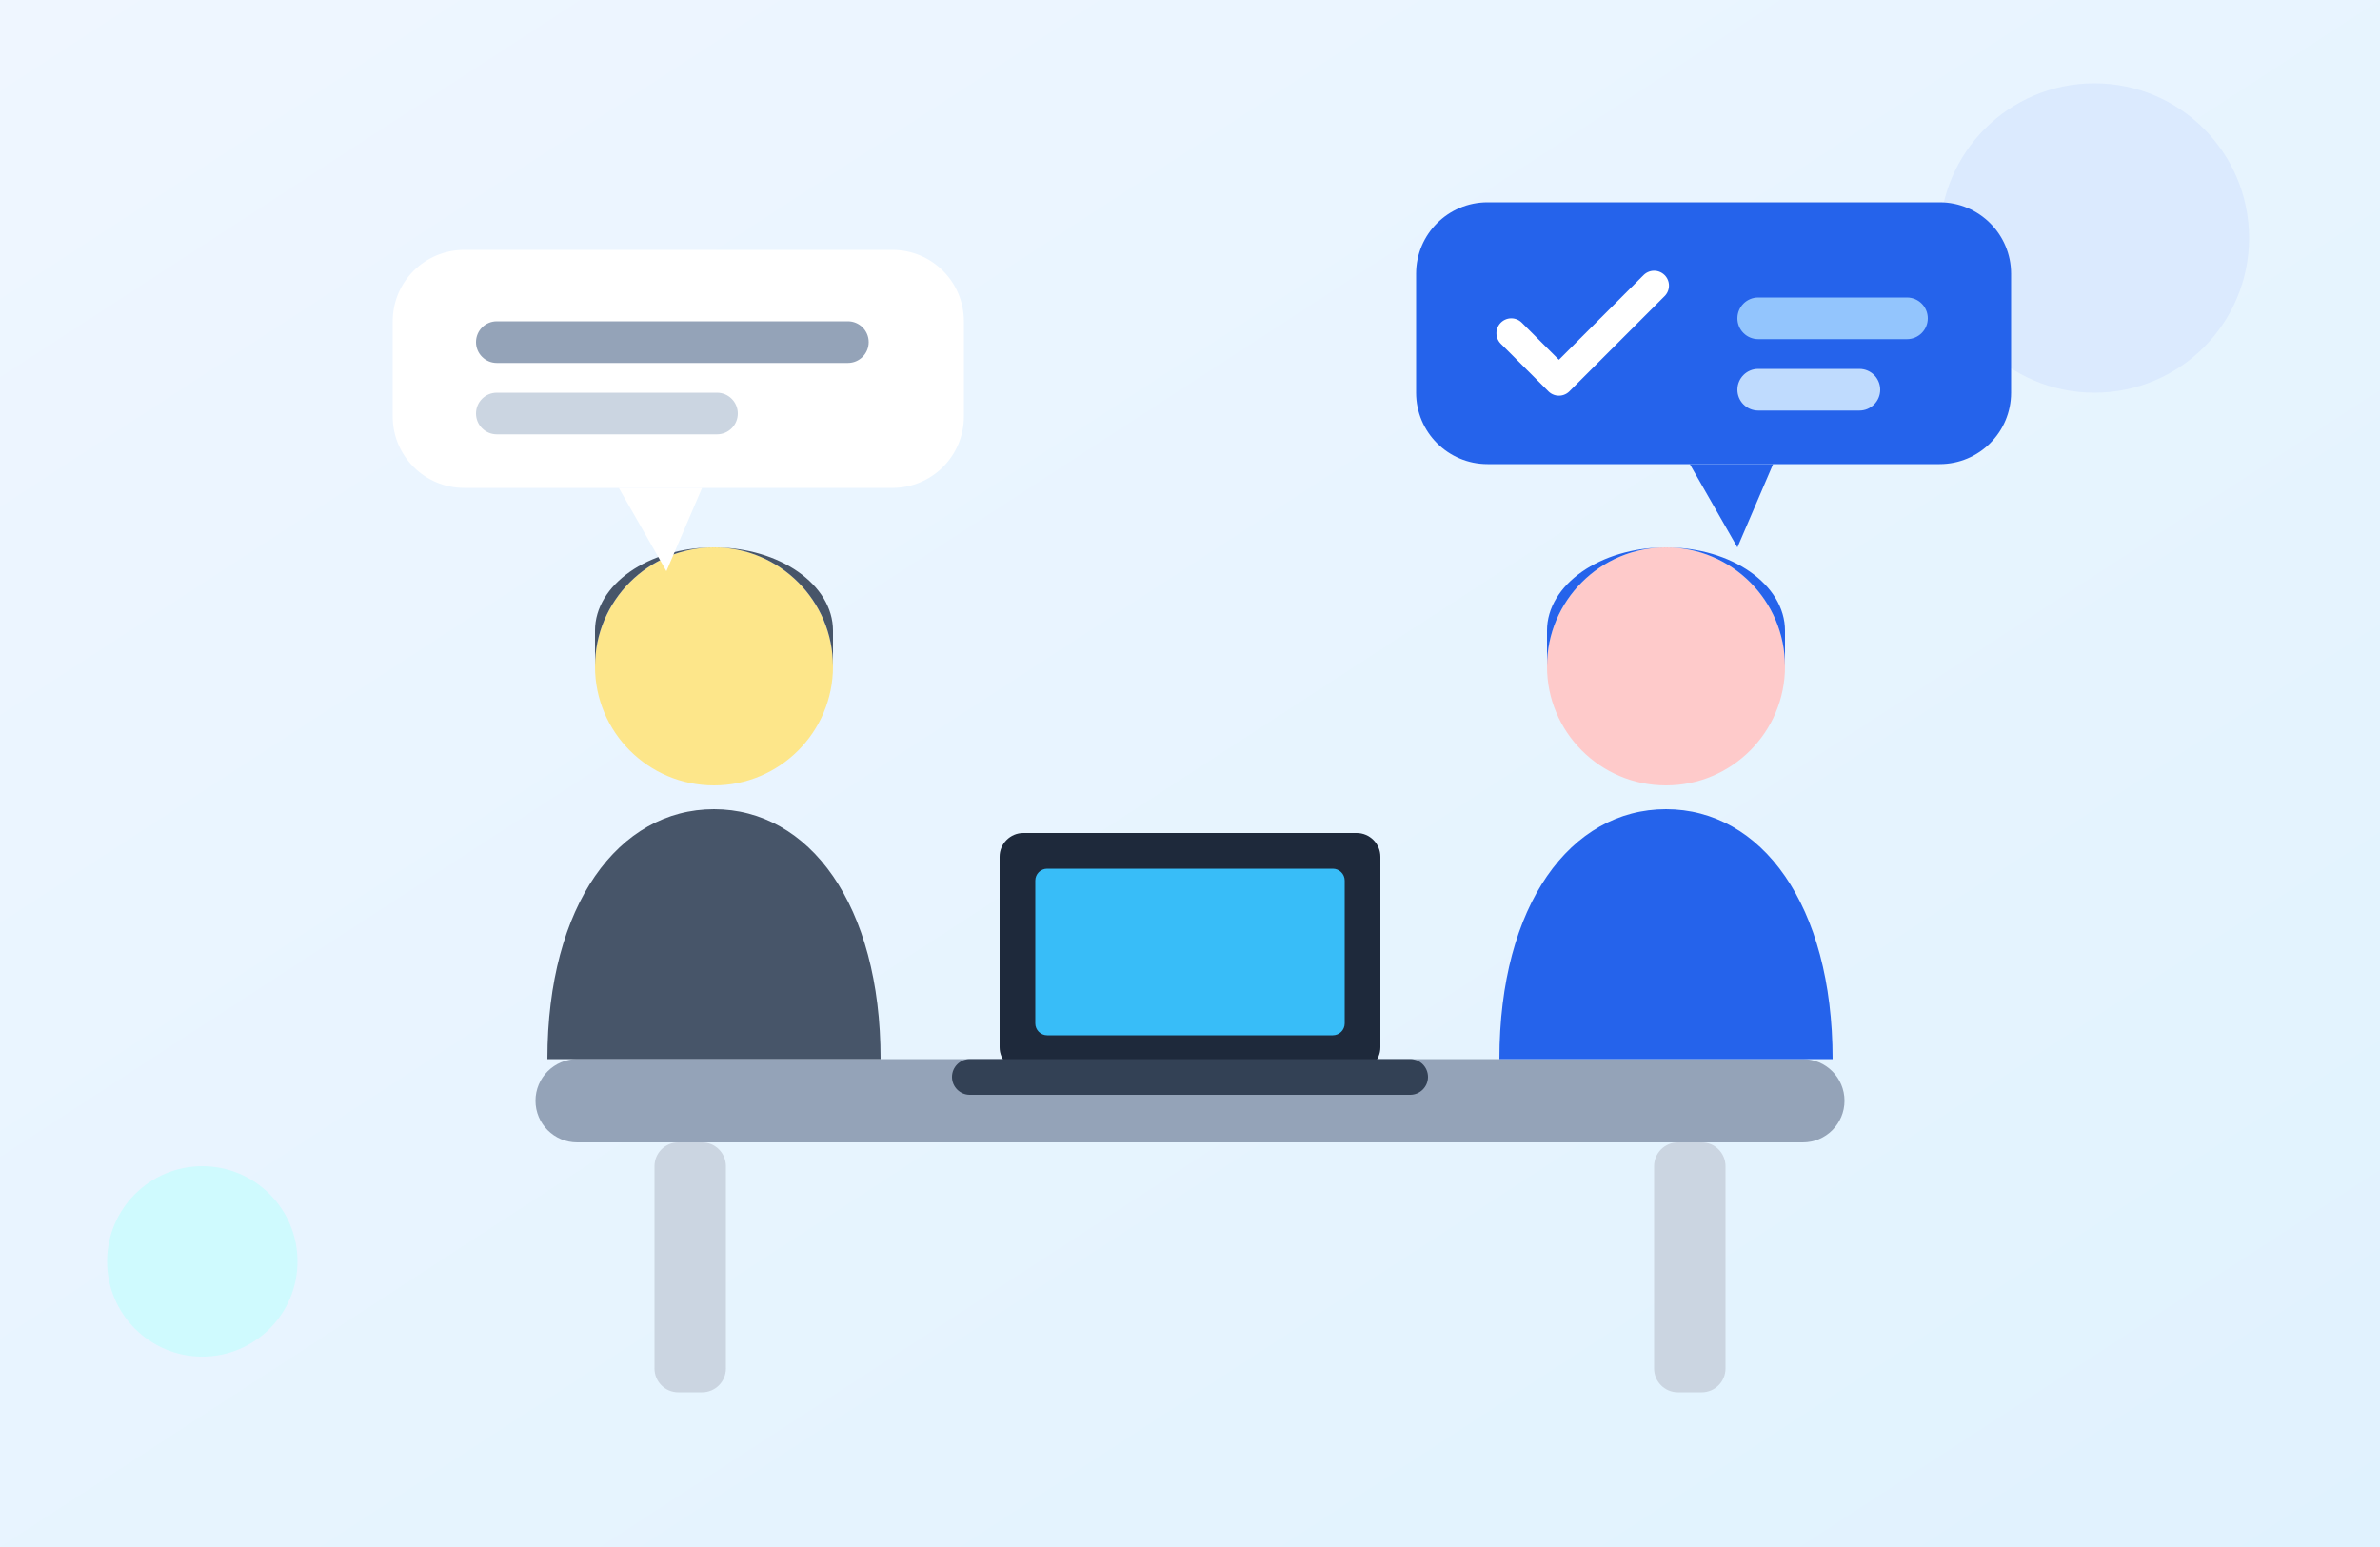
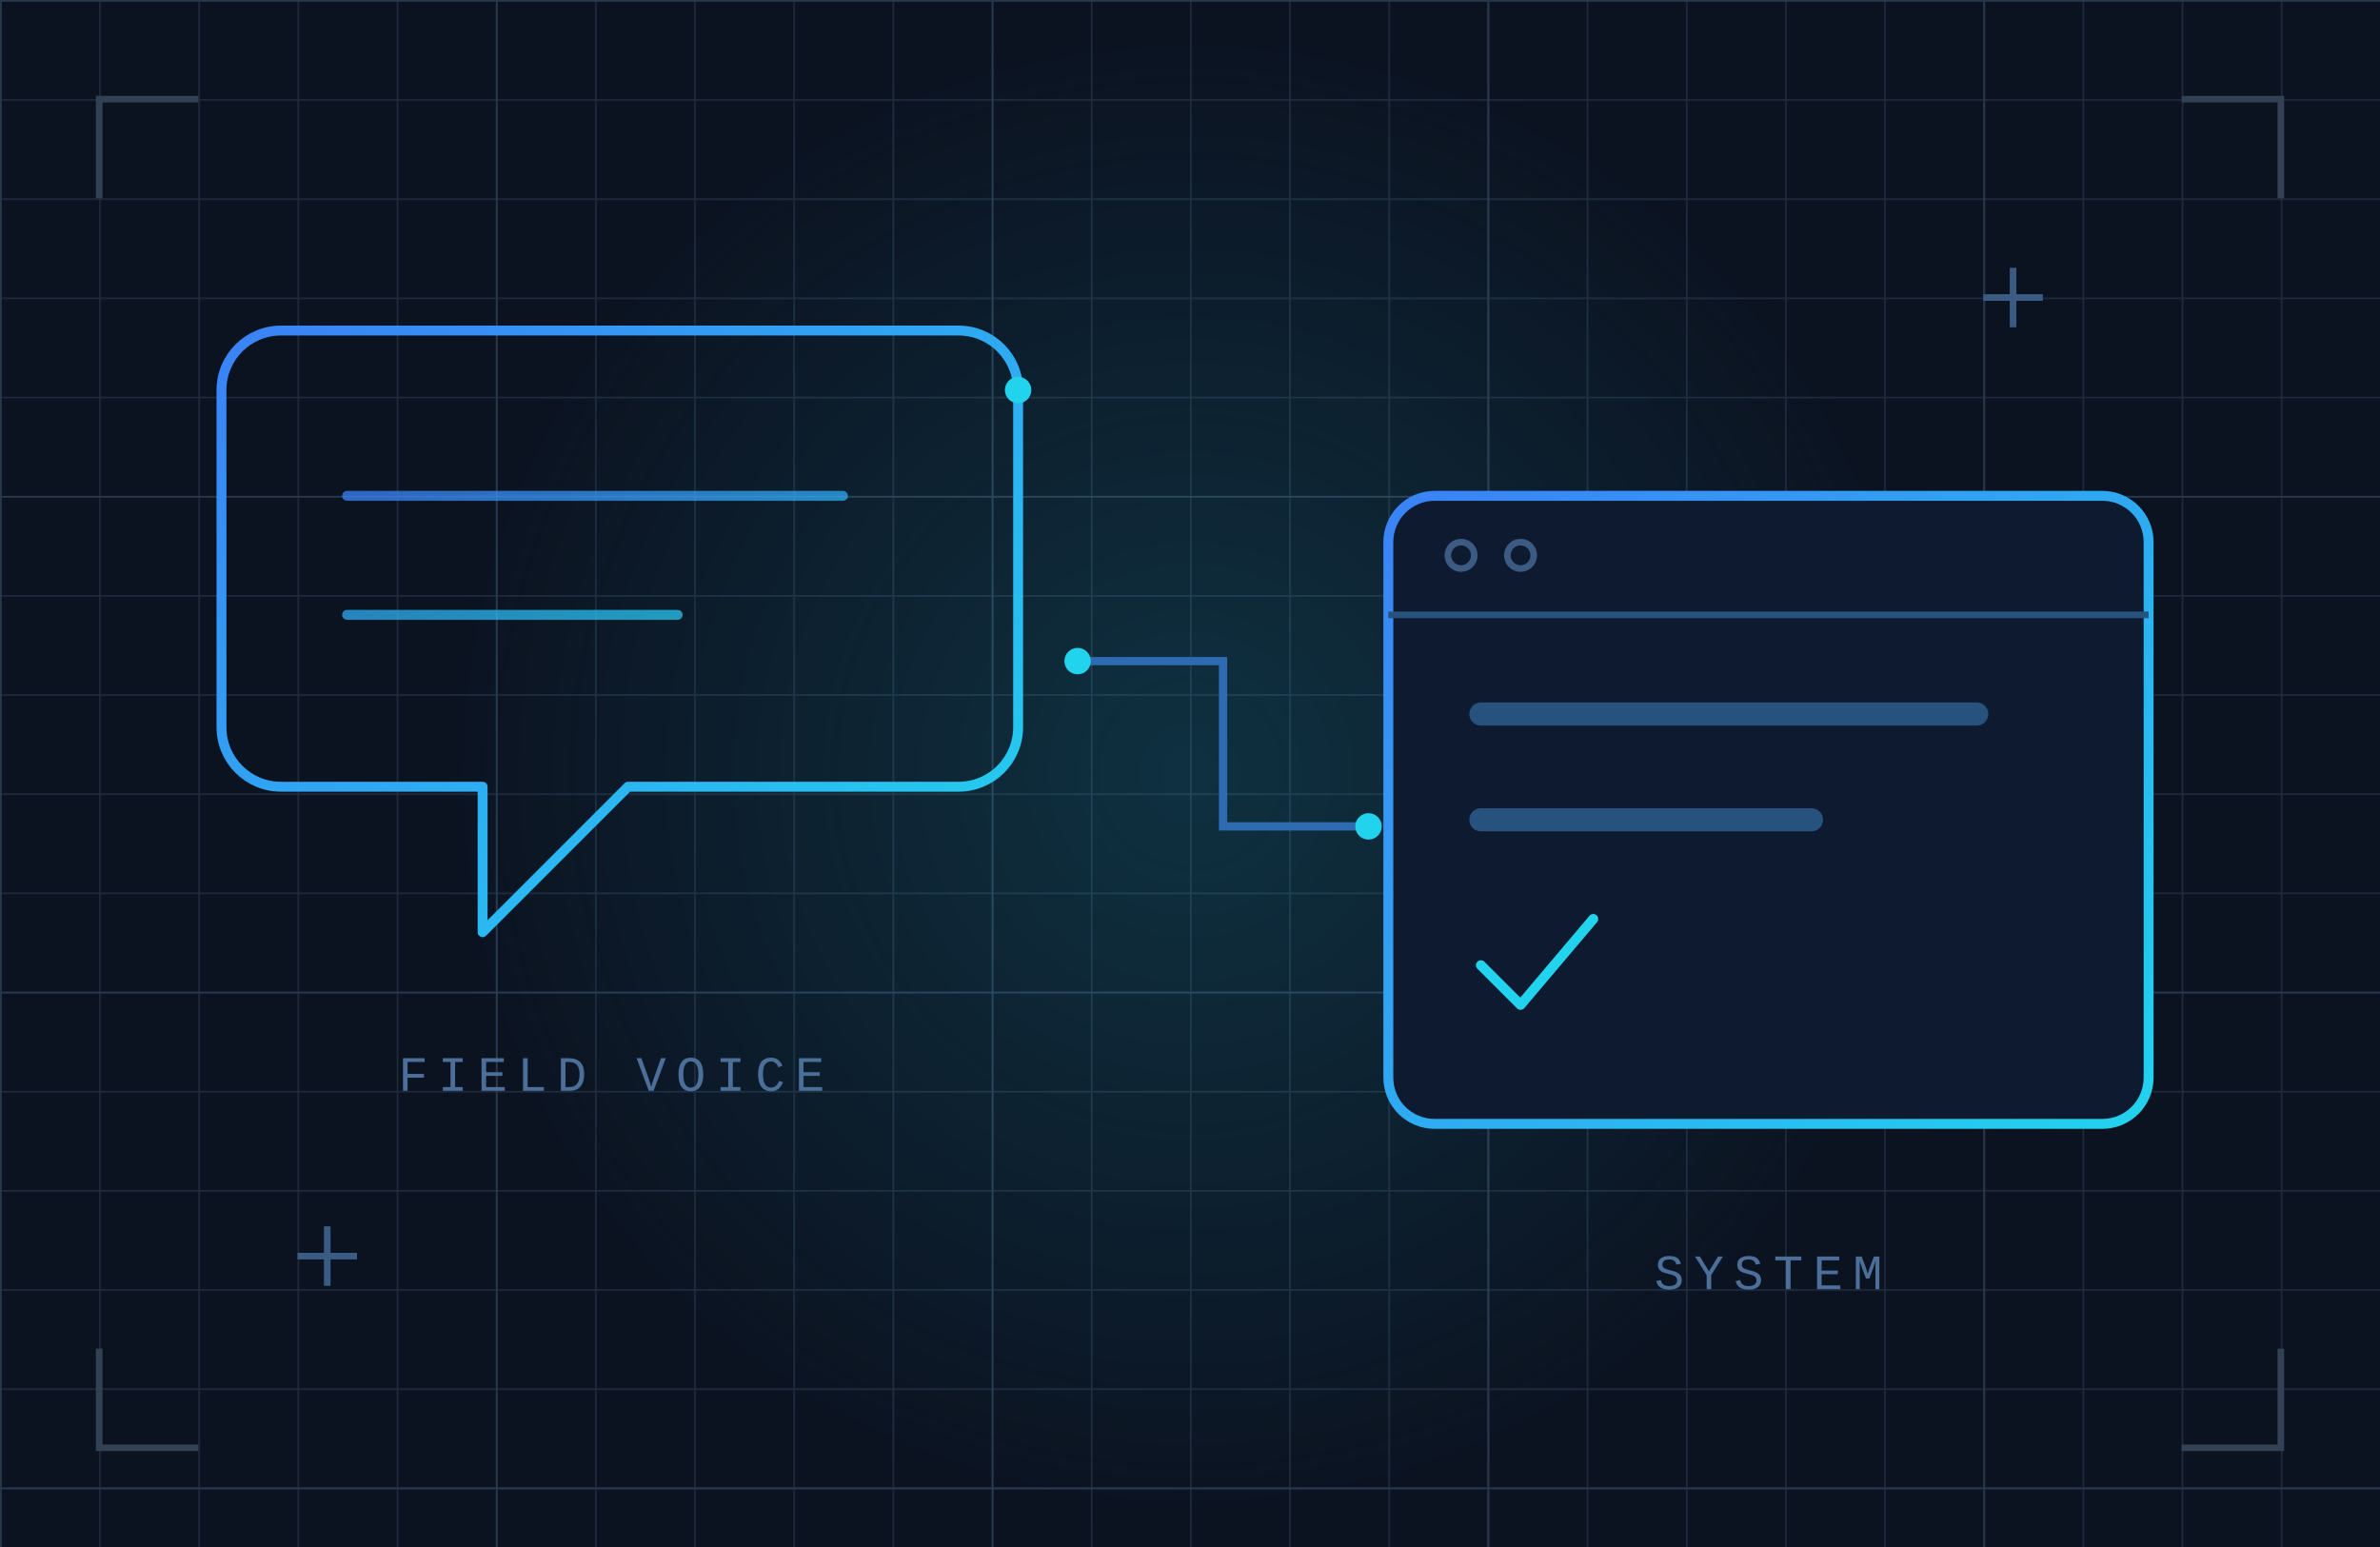
- <svg xmlns="http://www.w3.org/2000/svg" viewBox="0 0 400 260" role="img" aria-label="現場での対話を重ねる開発">
+ <svg xmlns="http://www.w3.org/2000/svg" viewBox="0 0 720 468" width="720" height="468">
  <defs>
-     <linearGradient id="bgA" x1="0" y1="0" x2="1" y2="1">
-       <stop offset="0" stop-color="#EFF6FF" />
-       <stop offset="1" stop-color="#E0F2FE" />
+     <linearGradient id="g" x1="0" y1="0" x2="1" y2="1">
+       <stop offset="0" stop-color="#3b82f6" />
+       <stop offset="1" stop-color="#22d3ee" />
    </linearGradient>
+     <radialGradient id="glow" cx="0.5" cy="0.5" r="0.5">
+       <stop offset="0" stop-color="#22d3ee" stop-opacity="0.16" />
+       <stop offset="1" stop-color="#22d3ee" stop-opacity="0" />
+     </radialGradient>
+     <pattern id="grid" width="30" height="30" patternUnits="userSpaceOnUse">
+       <path d="M30 0 H0 V30" fill="none" stroke="#1e293b" stroke-width="1" />
+     </pattern>
+     <pattern id="gridBold" width="150" height="150" patternUnits="userSpaceOnUse">
+       <path d="M150 0 H0 V150" fill="none" stroke="#28374d" stroke-width="1" />
+     </pattern>
  </defs>
-   <rect width="400" height="260" fill="url(#bgA)" />
-   <circle cx="352" cy="40" r="26" fill="#DBEAFE" />
-   <circle cx="34" cy="212" r="16" fill="#CFFAFE" />
-   <rect x="90" y="178" width="220" height="14" rx="7" fill="#94A3B8" />
-   <rect x="110" y="192" width="12" height="42" rx="4" fill="#CBD5E1" />
-   <rect x="278" y="192" width="12" height="42" rx="4" fill="#CBD5E1" />
-   <rect x="168" y="140" width="64" height="40" rx="4" fill="#1E293B" />
-   <rect x="174" y="146" width="52" height="28" rx="2" fill="#38BDF8" />
-   <rect x="160" y="178" width="80" height="6" rx="3" fill="#334155" />
-   <circle cx="120" cy="112" r="20" fill="#FDE68A" />
-   <path d="M100 112a20 20 0 0 1 40 0v-6a20 14 0 0 0-40 0z" fill="#475569" />
-   <path d="M92 178c0-26 12-42 28-42s28 16 28 42z" fill="#475569" />
-   <circle cx="280" cy="112" r="20" fill="#FECACA" />
-   <path d="M260 112a20 20 0 0 1 40 0v-6a20 14 0 0 0-40 0z" fill="#2563EB" />
-   <path d="M252 178c0-26 12-42 28-42s28 16 28 42z" fill="#2563EB" />
+   <rect width="720" height="468" fill="#0b1220" />
+   <rect width="720" height="468" fill="url(#grid)" />
+   <rect width="720" height="468" fill="url(#gridBold)" />
+   <circle cx="360" cy="234" r="230" fill="url(#glow)" />
+   <g stroke="#334155" stroke-width="2" fill="none">
+     <path d="M30 60 V30 H60" />
+     <path d="M660 30 H690 V60" />
+     <path d="M690 408 V438 H660" />
+     <path d="M60 438 H30 V408" />
+   </g>
+   <g stroke="#3b5b83" stroke-width="2">
+     <path d="M600 90 h18 M609 81 v18" />
+     <path d="M90 380 h18 M99 371 v18" />
+   </g>
+   <g fill="none" stroke="url(#g)" stroke-width="3" stroke-linejoin="round" stroke-linecap="round">
+     <path d="M85 100 H290 a18 18 0 0 1 18 18 V220 a18 18 0 0 1 -18 18 H190 l-44 44 v-44 H85 a18 18 0 0 1 -18 -18 V118 a18 18 0 0 1 18 -18 Z" />
+     <path d="M105 150 h150 M105 186 h100" stroke-opacity="0.75" />
+   </g>
+   <circle cx="308" cy="118" r="4" fill="#22d3ee" />
+   <text x="185" y="330" font-family="'Consolas','Courier New',monospace" font-size="15" fill="#4c6f9a" text-anchor="middle" letter-spacing="3">FIELD VOICE</text>
+   <path d="M326 200 H370 V250 H414" fill="none" stroke="#2f6bb0" stroke-width="2.5" />
+   <circle cx="326" cy="200" r="4" fill="#22d3ee" />
+   <circle cx="414" cy="250" r="4" fill="#22d3ee" />
  <g>
-     <rect x="66" y="42" width="96" height="40" rx="12" fill="#FFFFFF" />
-     <path d="M104 82l8 14 6-14z" fill="#FFFFFF" />
-     <rect x="80" y="54" width="66" height="7" rx="3.5" fill="#94A3B8" />
-     <rect x="80" y="66" width="44" height="7" rx="3.5" fill="#CBD5E1" />
-   </g>
-   <g>
-     <rect x="238" y="34" width="100" height="44" rx="12" fill="#2563EB" />
-     <path d="M284 78l8 14 6-14z" fill="#2563EB" />
-     <path d="M254 56l8 8 16-16" fill="none" stroke="#FFFFFF" stroke-width="5" stroke-linecap="round" stroke-linejoin="round" />
-     <rect x="292" y="50" width="32" height="7" rx="3.5" fill="#93C5FD" />
-     <rect x="292" y="62" width="24" height="7" rx="3.5" fill="#BFDBFE" />
+     <rect x="420" y="150" width="230" height="190" rx="14" fill="#0e1a2f" stroke="url(#g)" stroke-width="3" />
+     <path d="M420 186 H650" stroke="#28527e" stroke-width="2" />
+     <circle cx="442" cy="168" r="4" fill="none" stroke="#3b5b83" stroke-width="2" />
+     <circle cx="460" cy="168" r="4" fill="none" stroke="#3b5b83" stroke-width="2" />
+     <g stroke="#28527e" stroke-width="7" stroke-linecap="round">
+       <path d="M448 216 h150" />
+       <path d="M448 248 h100" />
+     </g>
+     <g fill="none" stroke="#22d3ee" stroke-width="3" stroke-linecap="round" stroke-linejoin="round">
+       <path d="M448 292 l12 12 22 -26" />
+     </g>
+     <text x="535" y="390" font-family="'Consolas','Courier New',monospace" font-size="15" fill="#4c6f9a" text-anchor="middle" letter-spacing="3">SYSTEM</text>
  </g>
</svg>
